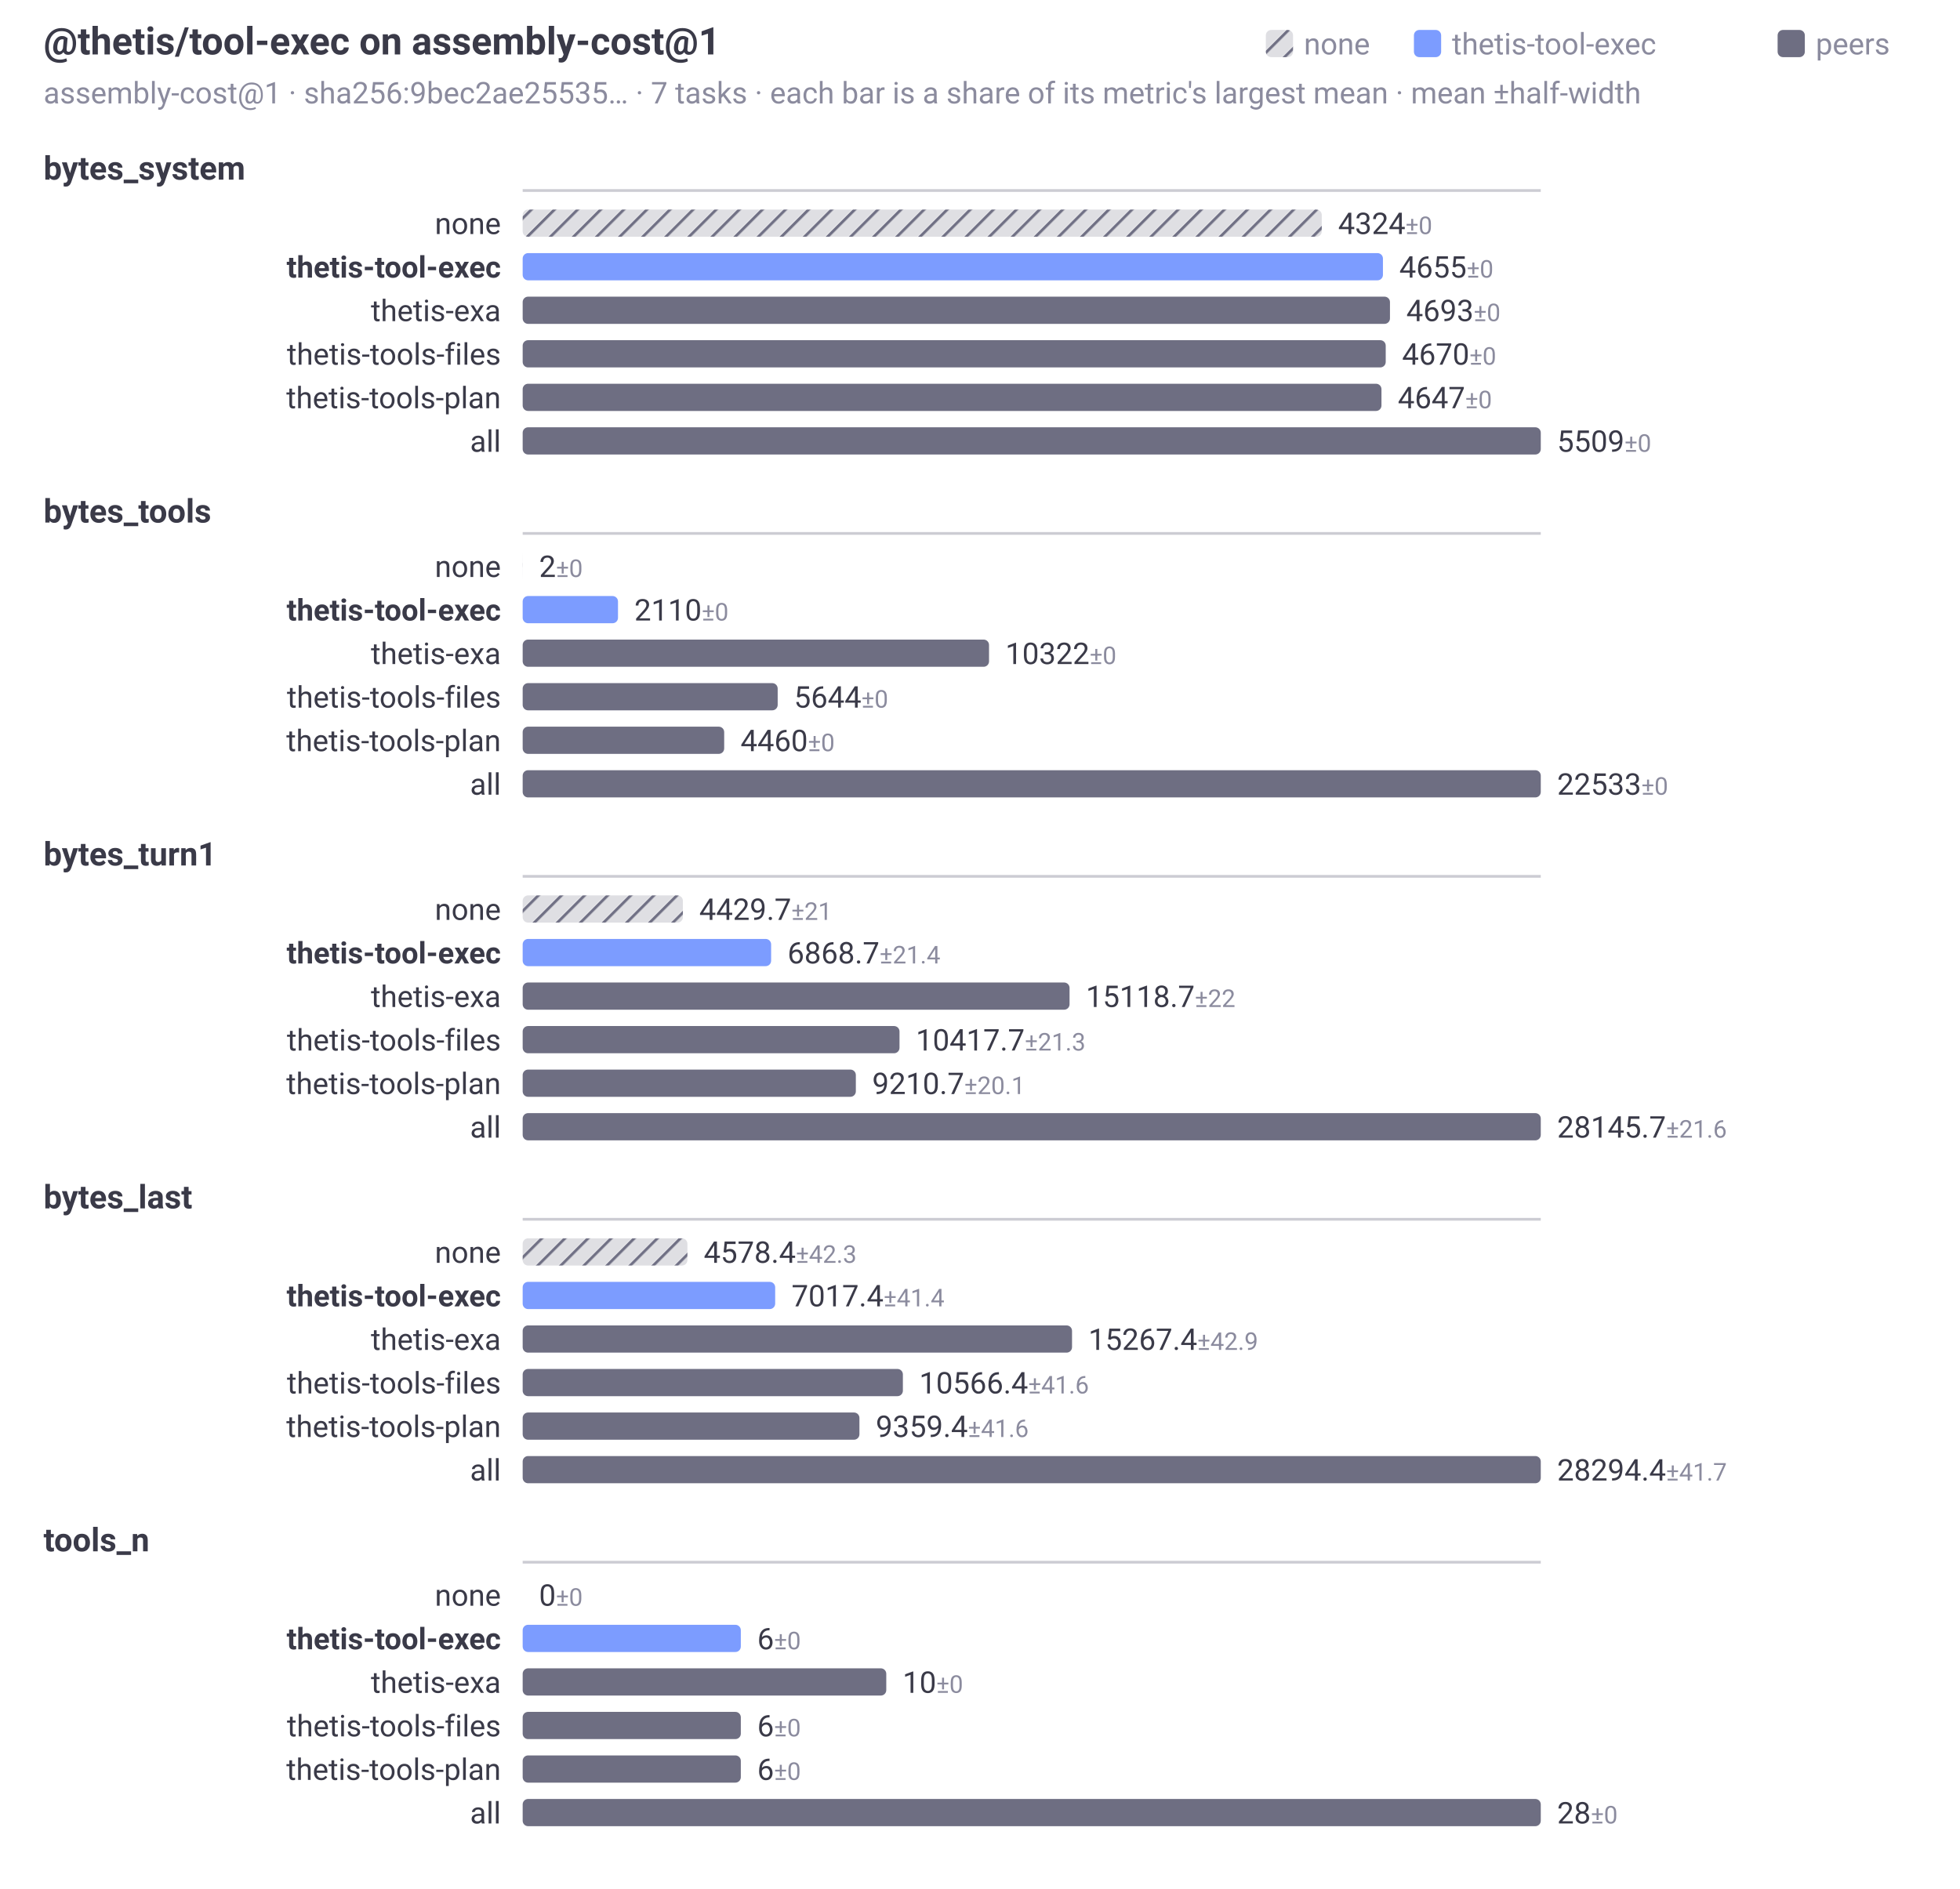
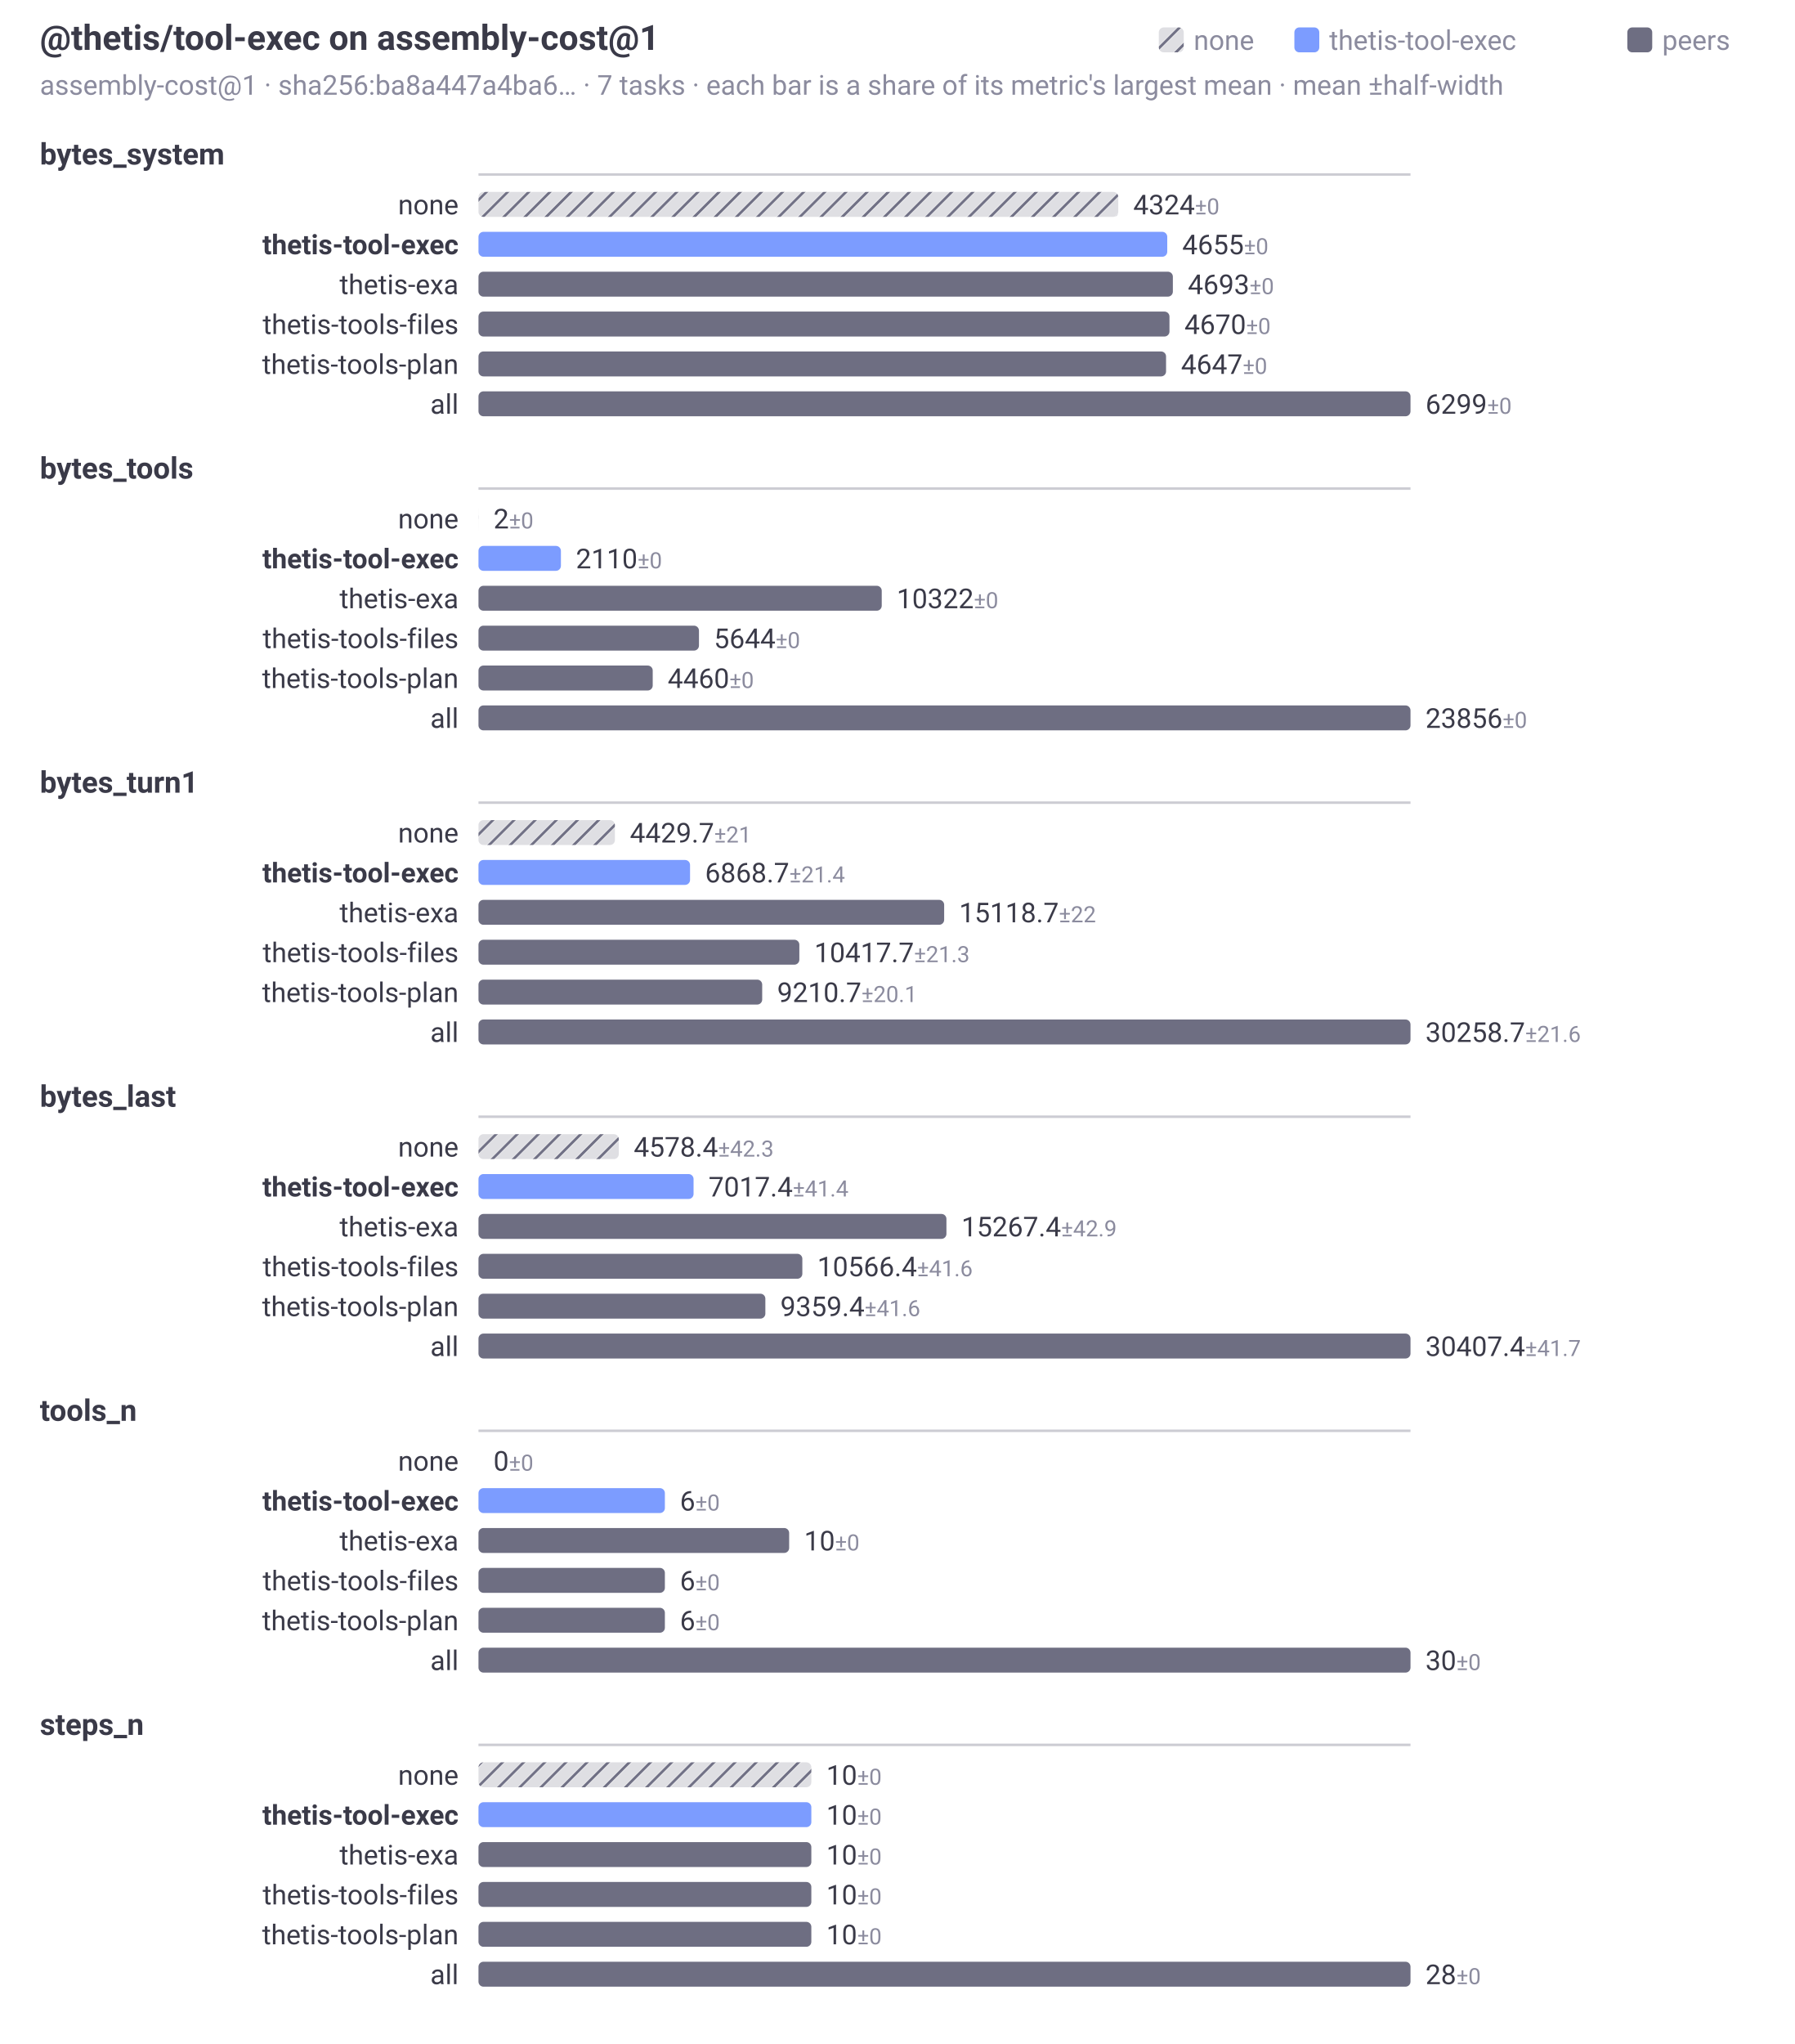
- <svg xmlns="http://www.w3.org/2000/svg" width="720" height="694" viewBox="0 0 720 694" role="img" aria-labelledby="t d" font-family="system-ui, -apple-system, Segoe UI, Roboto, sans-serif">
+ <svg xmlns="http://www.w3.org/2000/svg" width="720" height="820" viewBox="0 0 720 820" role="img" aria-labelledby="t d" font-family="system-ui, -apple-system, Segoe UI, Roboto, sans-serif">
  <style>.t{fill:#3a3a48}.f{fill:#8b8b9e}@media (prefers-color-scheme:dark){.t{fill:#d2d2dc}.f{fill:#9a9aae}}</style>
  <defs>
    <pattern id="hatch" width="6" height="6" patternUnits="userSpaceOnUse" patternTransform="rotate(45)">
      <rect width="6" height="6" fill="#6e6e82" fill-opacity="0.22" />
      <line x1="0" y1="0" x2="0" y2="6" stroke="#6e6e82" stroke-width="2" />
    </pattern>
  </defs>
  <text class="t" x="16" y="20" font-size="14" font-weight="600">@thetis/tool-exec on assembly-cost@1</text>
-   <text class="f" x="16" y="38" font-size="11">assembly-cost@1 · sha256:9bec2ae25535… · 7 tasks · each bar is a share of its metric's largest mean · mean ±half-width</text>
+   <text class="f" x="16" y="38" font-size="11">assembly-cost@1 · sha256:ba8a447a4ba6… · 7 tasks · each bar is a share of its metric's largest mean · mean ±half-width</text>
  <rect x="653" y="11" width="10" height="10" rx="2" fill="#6e6e82" />
  <text class="f" x="667" y="20" font-size="11">peers</text>
  <rect x="519.4" y="11" width="10" height="10" rx="2" fill="#7c9cff" />
  <text class="f" x="533.4" y="20" font-size="11">thetis-tool-exec</text>
  <rect x="465" y="11" width="10" height="10" rx="2" fill="url(#hatch)" />
  <text class="f" x="479" y="20" font-size="11">none</text>
  <text class="t" x="16" y="66" font-size="12" font-weight="600">bytes_system</text>
  <line x1="192" y1="70" x2="566" y2="70" stroke="#6e6e82" stroke-opacity="0.35" stroke-width="1" />
  <text class="t" x="184" y="86" font-size="11" text-anchor="end">none</text>
-   <rect x="192" y="77" width="293.55" height="10" rx="2" fill="url(#hatch)" />
-   <text class="t" x="491.55" y="86" font-size="11">4324<tspan class="f" font-size="9"> ±0</tspan>
+   <rect x="192" y="77" width="256.74" height="10" rx="2" fill="url(#hatch)" />
+   <text class="t" x="454.74" y="86" font-size="11">4324<tspan class="f" font-size="9"> ±0</tspan>
  </text>
  <text class="t" x="184" y="102" font-size="11" text-anchor="end" font-weight="600">thetis-tool-exec</text>
-   <rect x="192" y="93" width="316.02" height="10" rx="2" fill="#7c9cff" />
-   <text class="t" x="514.02" y="102" font-size="11">4655<tspan class="f" font-size="9"> ±0</tspan>
+   <rect x="192" y="93" width="276.39" height="10" rx="2" fill="#7c9cff" />
+   <text class="t" x="474.39" y="102" font-size="11">4655<tspan class="f" font-size="9"> ±0</tspan>
  </text>
  <text class="t" x="184" y="118" font-size="11" text-anchor="end">thetis-exa</text>
-   <rect x="192" y="109" width="318.6" height="10" rx="2" fill="#6e6e82" />
-   <text class="t" x="516.6" y="118" font-size="11">4693<tspan class="f" font-size="9"> ±0</tspan>
+   <rect x="192" y="109" width="278.64" height="10" rx="2" fill="#6e6e82" />
+   <text class="t" x="476.64" y="118" font-size="11">4693<tspan class="f" font-size="9"> ±0</tspan>
  </text>
  <text class="t" x="184" y="134" font-size="11" text-anchor="end">thetis-tools-files</text>
-   <rect x="192" y="125" width="317.04" height="10" rx="2" fill="#6e6e82" />
-   <text class="t" x="515.04" y="134" font-size="11">4670<tspan class="f" font-size="9"> ±0</tspan>
+   <rect x="192" y="125" width="277.28" height="10" rx="2" fill="#6e6e82" />
+   <text class="t" x="475.28" y="134" font-size="11">4670<tspan class="f" font-size="9"> ±0</tspan>
  </text>
  <text class="t" x="184" y="150" font-size="11" text-anchor="end">thetis-tools-plan</text>
-   <rect x="192" y="141" width="315.48" height="10" rx="2" fill="#6e6e82" />
-   <text class="t" x="513.48" y="150" font-size="11">4647<tspan class="f" font-size="9"> ±0</tspan>
+   <rect x="192" y="141" width="275.91" height="10" rx="2" fill="#6e6e82" />
+   <text class="t" x="473.91" y="150" font-size="11">4647<tspan class="f" font-size="9"> ±0</tspan>
  </text>
  <text class="t" x="184" y="166" font-size="11" text-anchor="end">all</text>
  <rect x="192" y="157" width="374" height="10" rx="2" fill="#6e6e82" />
-   <text class="t" x="572" y="166" font-size="11">5509<tspan class="f" font-size="9"> ±0</tspan>
+   <text class="t" x="572" y="166" font-size="11">6299<tspan class="f" font-size="9"> ±0</tspan>
  </text>
  <text class="t" x="16" y="192" font-size="12" font-weight="600">bytes_tools</text>
  <line x1="192" y1="196" x2="566" y2="196" stroke="#6e6e82" stroke-opacity="0.35" stroke-width="1" />
  <text class="t" x="184" y="212" font-size="11" text-anchor="end">none</text>
  <rect x="192" y="203" width="0.03" height="10" rx="2" fill="url(#hatch)" />
  <text class="t" x="198.03" y="212" font-size="11">2<tspan class="f" font-size="9"> ±0</tspan>
  </text>
  <text class="t" x="184" y="228" font-size="11" text-anchor="end" font-weight="600">thetis-tool-exec</text>
-   <rect x="192" y="219" width="35.02" height="10" rx="2" fill="#7c9cff" />
-   <text class="t" x="233.02" y="228" font-size="11">2110<tspan class="f" font-size="9"> ±0</tspan>
+   <rect x="192" y="219" width="33.08" height="10" rx="2" fill="#7c9cff" />
+   <text class="t" x="231.08" y="228" font-size="11">2110<tspan class="f" font-size="9"> ±0</tspan>
  </text>
  <text class="t" x="184" y="244" font-size="11" text-anchor="end">thetis-exa</text>
-   <rect x="192" y="235" width="171.32" height="10" rx="2" fill="#6e6e82" />
-   <text class="t" x="369.32" y="244" font-size="11">10322<tspan class="f" font-size="9"> ±0</tspan>
+   <rect x="192" y="235" width="161.82" height="10" rx="2" fill="#6e6e82" />
+   <text class="t" x="359.82" y="244" font-size="11">10322<tspan class="f" font-size="9"> ±0</tspan>
  </text>
  <text class="t" x="184" y="260" font-size="11" text-anchor="end">thetis-tools-files</text>
-   <rect x="192" y="251" width="93.68" height="10" rx="2" fill="#6e6e82" />
-   <text class="t" x="291.68" y="260" font-size="11">5644<tspan class="f" font-size="9"> ±0</tspan>
+   <rect x="192" y="251" width="88.48" height="10" rx="2" fill="#6e6e82" />
+   <text class="t" x="286.48" y="260" font-size="11">5644<tspan class="f" font-size="9"> ±0</tspan>
  </text>
  <text class="t" x="184" y="276" font-size="11" text-anchor="end">thetis-tools-plan</text>
-   <rect x="192" y="267" width="74.03" height="10" rx="2" fill="#6e6e82" />
-   <text class="t" x="272.03" y="276" font-size="11">4460<tspan class="f" font-size="9"> ±0</tspan>
+   <rect x="192" y="267" width="69.92" height="10" rx="2" fill="#6e6e82" />
+   <text class="t" x="267.92" y="276" font-size="11">4460<tspan class="f" font-size="9"> ±0</tspan>
  </text>
  <text class="t" x="184" y="292" font-size="11" text-anchor="end">all</text>
  <rect x="192" y="283" width="374" height="10" rx="2" fill="#6e6e82" />
-   <text class="t" x="572" y="292" font-size="11">22533<tspan class="f" font-size="9"> ±0</tspan>
+   <text class="t" x="572" y="292" font-size="11">23856<tspan class="f" font-size="9"> ±0</tspan>
  </text>
  <text class="t" x="16" y="318" font-size="12" font-weight="600">bytes_turn1</text>
  <line x1="192" y1="322" x2="566" y2="322" stroke="#6e6e82" stroke-opacity="0.35" stroke-width="1" />
  <text class="t" x="184" y="338" font-size="11" text-anchor="end">none</text>
-   <rect x="192" y="329" width="58.86" height="10" rx="2" fill="url(#hatch)" />
-   <text class="t" x="256.86" y="338" font-size="11">4429.7<tspan class="f" font-size="9"> ±21</tspan>
+   <rect x="192" y="329" width="54.75" height="10" rx="2" fill="url(#hatch)" />
+   <text class="t" x="252.75" y="338" font-size="11">4429.7<tspan class="f" font-size="9"> ±21</tspan>
  </text>
  <text class="t" x="184" y="354" font-size="11" text-anchor="end" font-weight="600">thetis-tool-exec</text>
-   <rect x="192" y="345" width="91.27" height="10" rx="2" fill="#7c9cff" />
-   <text class="t" x="289.27" y="354" font-size="11">6868.7<tspan class="f" font-size="9"> ±21.4</tspan>
+   <rect x="192" y="345" width="84.9" height="10" rx="2" fill="#7c9cff" />
+   <text class="t" x="282.9" y="354" font-size="11">6868.7<tspan class="f" font-size="9"> ±21.4</tspan>
  </text>
  <text class="t" x="184" y="370" font-size="11" text-anchor="end">thetis-exa</text>
-   <rect x="192" y="361" width="200.9" height="10" rx="2" fill="#6e6e82" />
-   <text class="t" x="398.9" y="370" font-size="11">15118.7<tspan class="f" font-size="9"> ±22</tspan>
+   <rect x="192" y="361" width="186.87" height="10" rx="2" fill="#6e6e82" />
+   <text class="t" x="384.87" y="370" font-size="11">15118.7<tspan class="f" font-size="9"> ±22</tspan>
  </text>
  <text class="t" x="184" y="386" font-size="11" text-anchor="end">thetis-tools-files</text>
-   <rect x="192" y="377" width="138.43" height="10" rx="2" fill="#6e6e82" />
-   <text class="t" x="336.43" y="386" font-size="11">10417.7<tspan class="f" font-size="9"> ±21.3</tspan>
+   <rect x="192" y="377" width="128.76" height="10" rx="2" fill="#6e6e82" />
+   <text class="t" x="326.76" y="386" font-size="11">10417.7<tspan class="f" font-size="9"> ±21.3</tspan>
  </text>
  <text class="t" x="184" y="402" font-size="11" text-anchor="end">thetis-tools-plan</text>
-   <rect x="192" y="393" width="122.39" height="10" rx="2" fill="#6e6e82" />
-   <text class="t" x="320.39" y="402" font-size="11">9210.7<tspan class="f" font-size="9"> ±20.1</tspan>
+   <rect x="192" y="393" width="113.85" height="10" rx="2" fill="#6e6e82" />
+   <text class="t" x="311.85" y="402" font-size="11">9210.7<tspan class="f" font-size="9"> ±20.1</tspan>
  </text>
  <text class="t" x="184" y="418" font-size="11" text-anchor="end">all</text>
  <rect x="192" y="409" width="374" height="10" rx="2" fill="#6e6e82" />
-   <text class="t" x="572" y="418" font-size="11">28145.7<tspan class="f" font-size="9"> ±21.6</tspan>
+   <text class="t" x="572" y="418" font-size="11">30258.7<tspan class="f" font-size="9"> ±21.6</tspan>
  </text>
  <text class="t" x="16" y="444" font-size="12" font-weight="600">bytes_last</text>
  <line x1="192" y1="448" x2="566" y2="448" stroke="#6e6e82" stroke-opacity="0.35" stroke-width="1" />
  <text class="t" x="184" y="464" font-size="11" text-anchor="end">none</text>
-   <rect x="192" y="455" width="60.52" height="10" rx="2" fill="url(#hatch)" />
-   <text class="t" x="258.52" y="464" font-size="11">4578.4<tspan class="f" font-size="9"> ±42.3</tspan>
+   <rect x="192" y="455" width="56.31" height="10" rx="2" fill="url(#hatch)" />
+   <text class="t" x="254.31" y="464" font-size="11">4578.4<tspan class="f" font-size="9"> ±42.3</tspan>
  </text>
  <text class="t" x="184" y="480" font-size="11" text-anchor="end" font-weight="600">thetis-tool-exec</text>
-   <rect x="192" y="471" width="92.76" height="10" rx="2" fill="#7c9cff" />
-   <text class="t" x="290.76" y="480" font-size="11">7017.4<tspan class="f" font-size="9"> ±41.4</tspan>
+   <rect x="192" y="471" width="86.31" height="10" rx="2" fill="#7c9cff" />
+   <text class="t" x="284.31" y="480" font-size="11">7017.4<tspan class="f" font-size="9"> ±41.4</tspan>
  </text>
  <text class="t" x="184" y="496" font-size="11" text-anchor="end">thetis-exa</text>
-   <rect x="192" y="487" width="201.81" height="10" rx="2" fill="#6e6e82" />
-   <text class="t" x="399.81" y="496" font-size="11">15267.4<tspan class="f" font-size="9"> ±42.9</tspan>
+   <rect x="192" y="487" width="187.78" height="10" rx="2" fill="#6e6e82" />
+   <text class="t" x="385.78" y="496" font-size="11">15267.4<tspan class="f" font-size="9"> ±42.9</tspan>
  </text>
  <text class="t" x="184" y="512" font-size="11" text-anchor="end">thetis-tools-files</text>
-   <rect x="192" y="503" width="139.67" height="10" rx="2" fill="#6e6e82" />
-   <text class="t" x="337.67" y="512" font-size="11">10566.4<tspan class="f" font-size="9"> ±41.6</tspan>
+   <rect x="192" y="503" width="129.96" height="10" rx="2" fill="#6e6e82" />
+   <text class="t" x="327.96" y="512" font-size="11">10566.4<tspan class="f" font-size="9"> ±41.6</tspan>
  </text>
  <text class="t" x="184" y="528" font-size="11" text-anchor="end">thetis-tools-plan</text>
-   <rect x="192" y="519" width="123.71" height="10" rx="2" fill="#6e6e82" />
-   <text class="t" x="321.71" y="528" font-size="11">9359.4<tspan class="f" font-size="9"> ±41.6</tspan>
+   <rect x="192" y="519" width="115.12" height="10" rx="2" fill="#6e6e82" />
+   <text class="t" x="313.12" y="528" font-size="11">9359.4<tspan class="f" font-size="9"> ±41.6</tspan>
  </text>
  <text class="t" x="184" y="544" font-size="11" text-anchor="end">all</text>
  <rect x="192" y="535" width="374" height="10" rx="2" fill="#6e6e82" />
-   <text class="t" x="572" y="544" font-size="11">28294.4<tspan class="f" font-size="9"> ±41.7</tspan>
+   <text class="t" x="572" y="544" font-size="11">30407.4<tspan class="f" font-size="9"> ±41.7</tspan>
  </text>
  <text class="t" x="16" y="570" font-size="12" font-weight="600">tools_n</text>
  <line x1="192" y1="574" x2="566" y2="574" stroke="#6e6e82" stroke-opacity="0.35" stroke-width="1" />
  <text class="t" x="184" y="590" font-size="11" text-anchor="end">none</text>
  <rect x="192" y="581" width="0" height="10" rx="2" fill="url(#hatch)" />
  <text class="t" x="198" y="590" font-size="11">0<tspan class="f" font-size="9"> ±0</tspan>
  </text>
  <text class="t" x="184" y="606" font-size="11" text-anchor="end" font-weight="600">thetis-tool-exec</text>
-   <rect x="192" y="597" width="80.14" height="10" rx="2" fill="#7c9cff" />
-   <text class="t" x="278.14" y="606" font-size="11">6<tspan class="f" font-size="9"> ±0</tspan>
+   <rect x="192" y="597" width="74.8" height="10" rx="2" fill="#7c9cff" />
+   <text class="t" x="272.8" y="606" font-size="11">6<tspan class="f" font-size="9"> ±0</tspan>
  </text>
  <text class="t" x="184" y="622" font-size="11" text-anchor="end">thetis-exa</text>
-   <rect x="192" y="613" width="133.57" height="10" rx="2" fill="#6e6e82" />
-   <text class="t" x="331.57" y="622" font-size="11">10<tspan class="f" font-size="9"> ±0</tspan>
+   <rect x="192" y="613" width="124.67" height="10" rx="2" fill="#6e6e82" />
+   <text class="t" x="322.67" y="622" font-size="11">10<tspan class="f" font-size="9"> ±0</tspan>
  </text>
  <text class="t" x="184" y="638" font-size="11" text-anchor="end">thetis-tools-files</text>
-   <rect x="192" y="629" width="80.14" height="10" rx="2" fill="#6e6e82" />
-   <text class="t" x="278.14" y="638" font-size="11">6<tspan class="f" font-size="9"> ±0</tspan>
+   <rect x="192" y="629" width="74.8" height="10" rx="2" fill="#6e6e82" />
+   <text class="t" x="272.8" y="638" font-size="11">6<tspan class="f" font-size="9"> ±0</tspan>
  </text>
  <text class="t" x="184" y="654" font-size="11" text-anchor="end">thetis-tools-plan</text>
-   <rect x="192" y="645" width="80.14" height="10" rx="2" fill="#6e6e82" />
-   <text class="t" x="278.14" y="654" font-size="11">6<tspan class="f" font-size="9"> ±0</tspan>
+   <rect x="192" y="645" width="74.8" height="10" rx="2" fill="#6e6e82" />
+   <text class="t" x="272.8" y="654" font-size="11">6<tspan class="f" font-size="9"> ±0</tspan>
  </text>
  <text class="t" x="184" y="670" font-size="11" text-anchor="end">all</text>
  <rect x="192" y="661" width="374" height="10" rx="2" fill="#6e6e82" />
-   <text class="t" x="572" y="670" font-size="11">28<tspan class="f" font-size="9"> ±0</tspan>
+   <text class="t" x="572" y="670" font-size="11">30<tspan class="f" font-size="9"> ±0</tspan>
+   </text>
+   <text class="t" x="16" y="696" font-size="12" font-weight="600">steps_n</text>
+   <line x1="192" y1="700" x2="566" y2="700" stroke="#6e6e82" stroke-opacity="0.35" stroke-width="1" />
+   <text class="t" x="184" y="716" font-size="11" text-anchor="end">none</text>
+   <rect x="192" y="707" width="133.57" height="10" rx="2" fill="url(#hatch)" />
+   <text class="t" x="331.57" y="716" font-size="11">10<tspan class="f" font-size="9"> ±0</tspan>
+   </text>
+   <text class="t" x="184" y="732" font-size="11" text-anchor="end" font-weight="600">thetis-tool-exec</text>
+   <rect x="192" y="723" width="133.57" height="10" rx="2" fill="#7c9cff" />
+   <text class="t" x="331.57" y="732" font-size="11">10<tspan class="f" font-size="9"> ±0</tspan>
+   </text>
+   <text class="t" x="184" y="748" font-size="11" text-anchor="end">thetis-exa</text>
+   <rect x="192" y="739" width="133.57" height="10" rx="2" fill="#6e6e82" />
+   <text class="t" x="331.57" y="748" font-size="11">10<tspan class="f" font-size="9"> ±0</tspan>
+   </text>
+   <text class="t" x="184" y="764" font-size="11" text-anchor="end">thetis-tools-files</text>
+   <rect x="192" y="755" width="133.57" height="10" rx="2" fill="#6e6e82" />
+   <text class="t" x="331.57" y="764" font-size="11">10<tspan class="f" font-size="9"> ±0</tspan>
+   </text>
+   <text class="t" x="184" y="780" font-size="11" text-anchor="end">thetis-tools-plan</text>
+   <rect x="192" y="771" width="133.57" height="10" rx="2" fill="#6e6e82" />
+   <text class="t" x="331.57" y="780" font-size="11">10<tspan class="f" font-size="9"> ±0</tspan>
+   </text>
+   <text class="t" x="184" y="796" font-size="11" text-anchor="end">all</text>
+   <rect x="192" y="787" width="374" height="10" rx="2" fill="#6e6e82" />
+   <text class="t" x="572" y="796" font-size="11">28<tspan class="f" font-size="9"> ±0</tspan>
  </text>
</svg>
